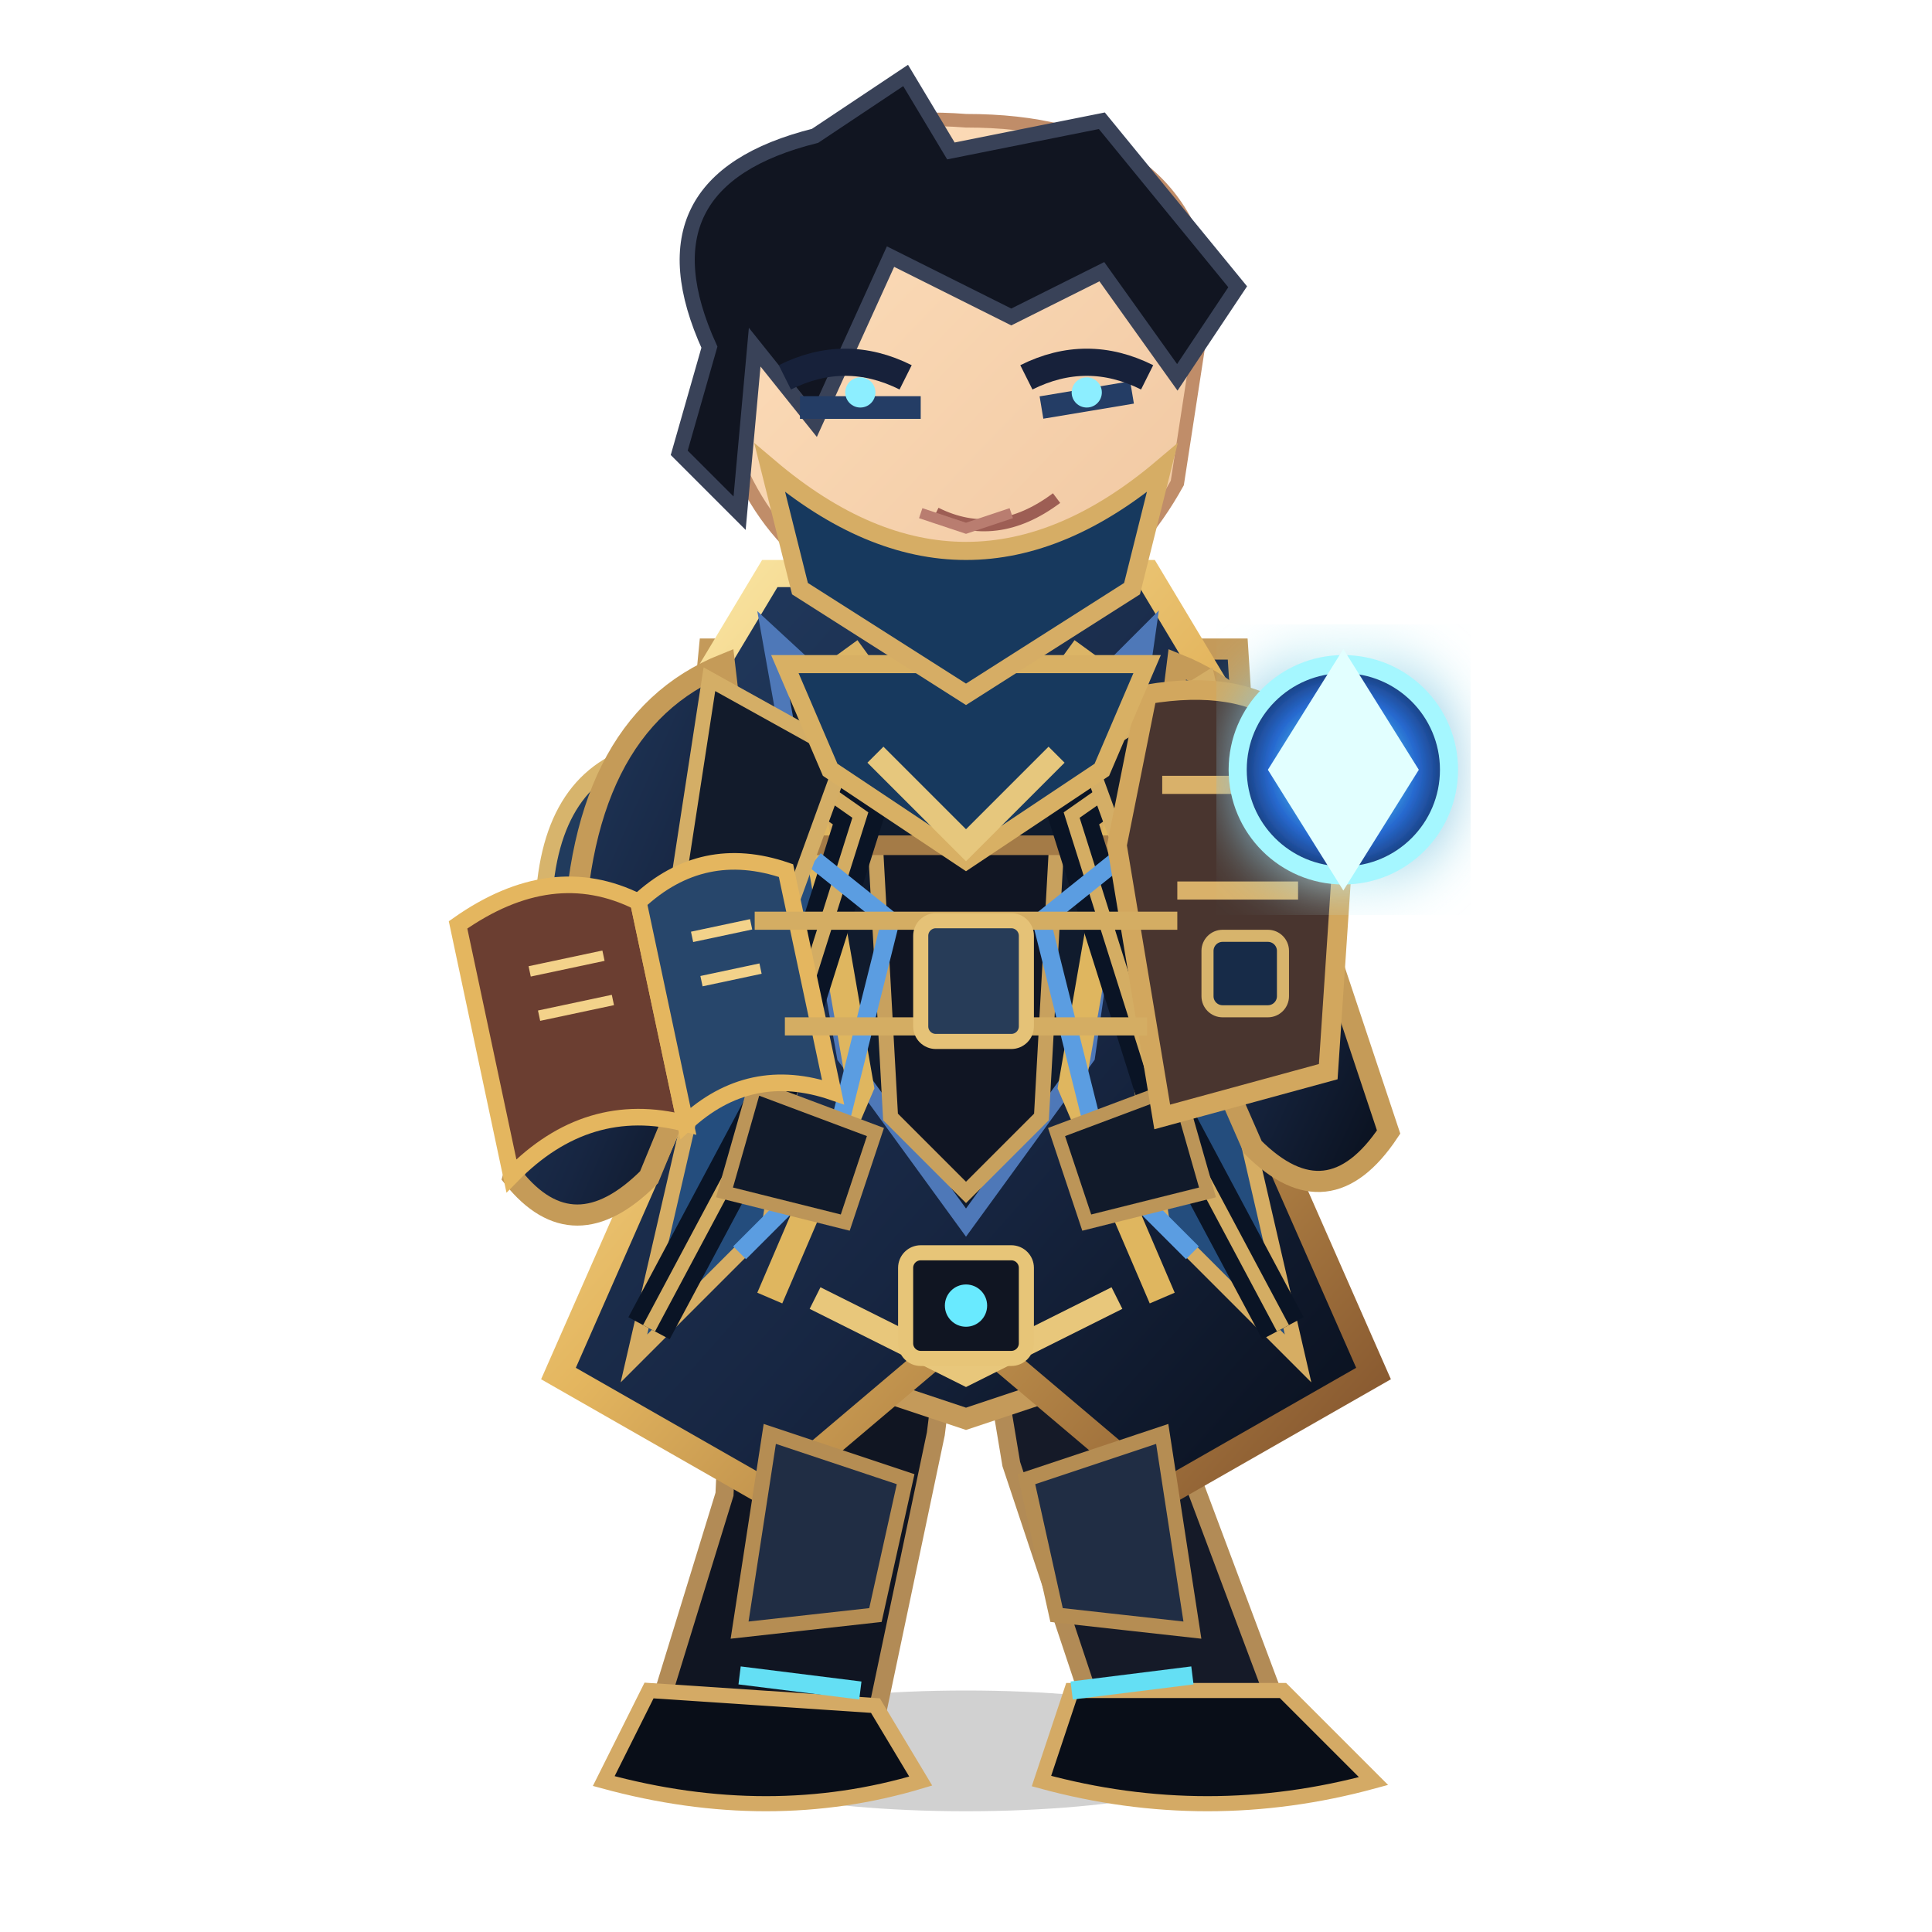
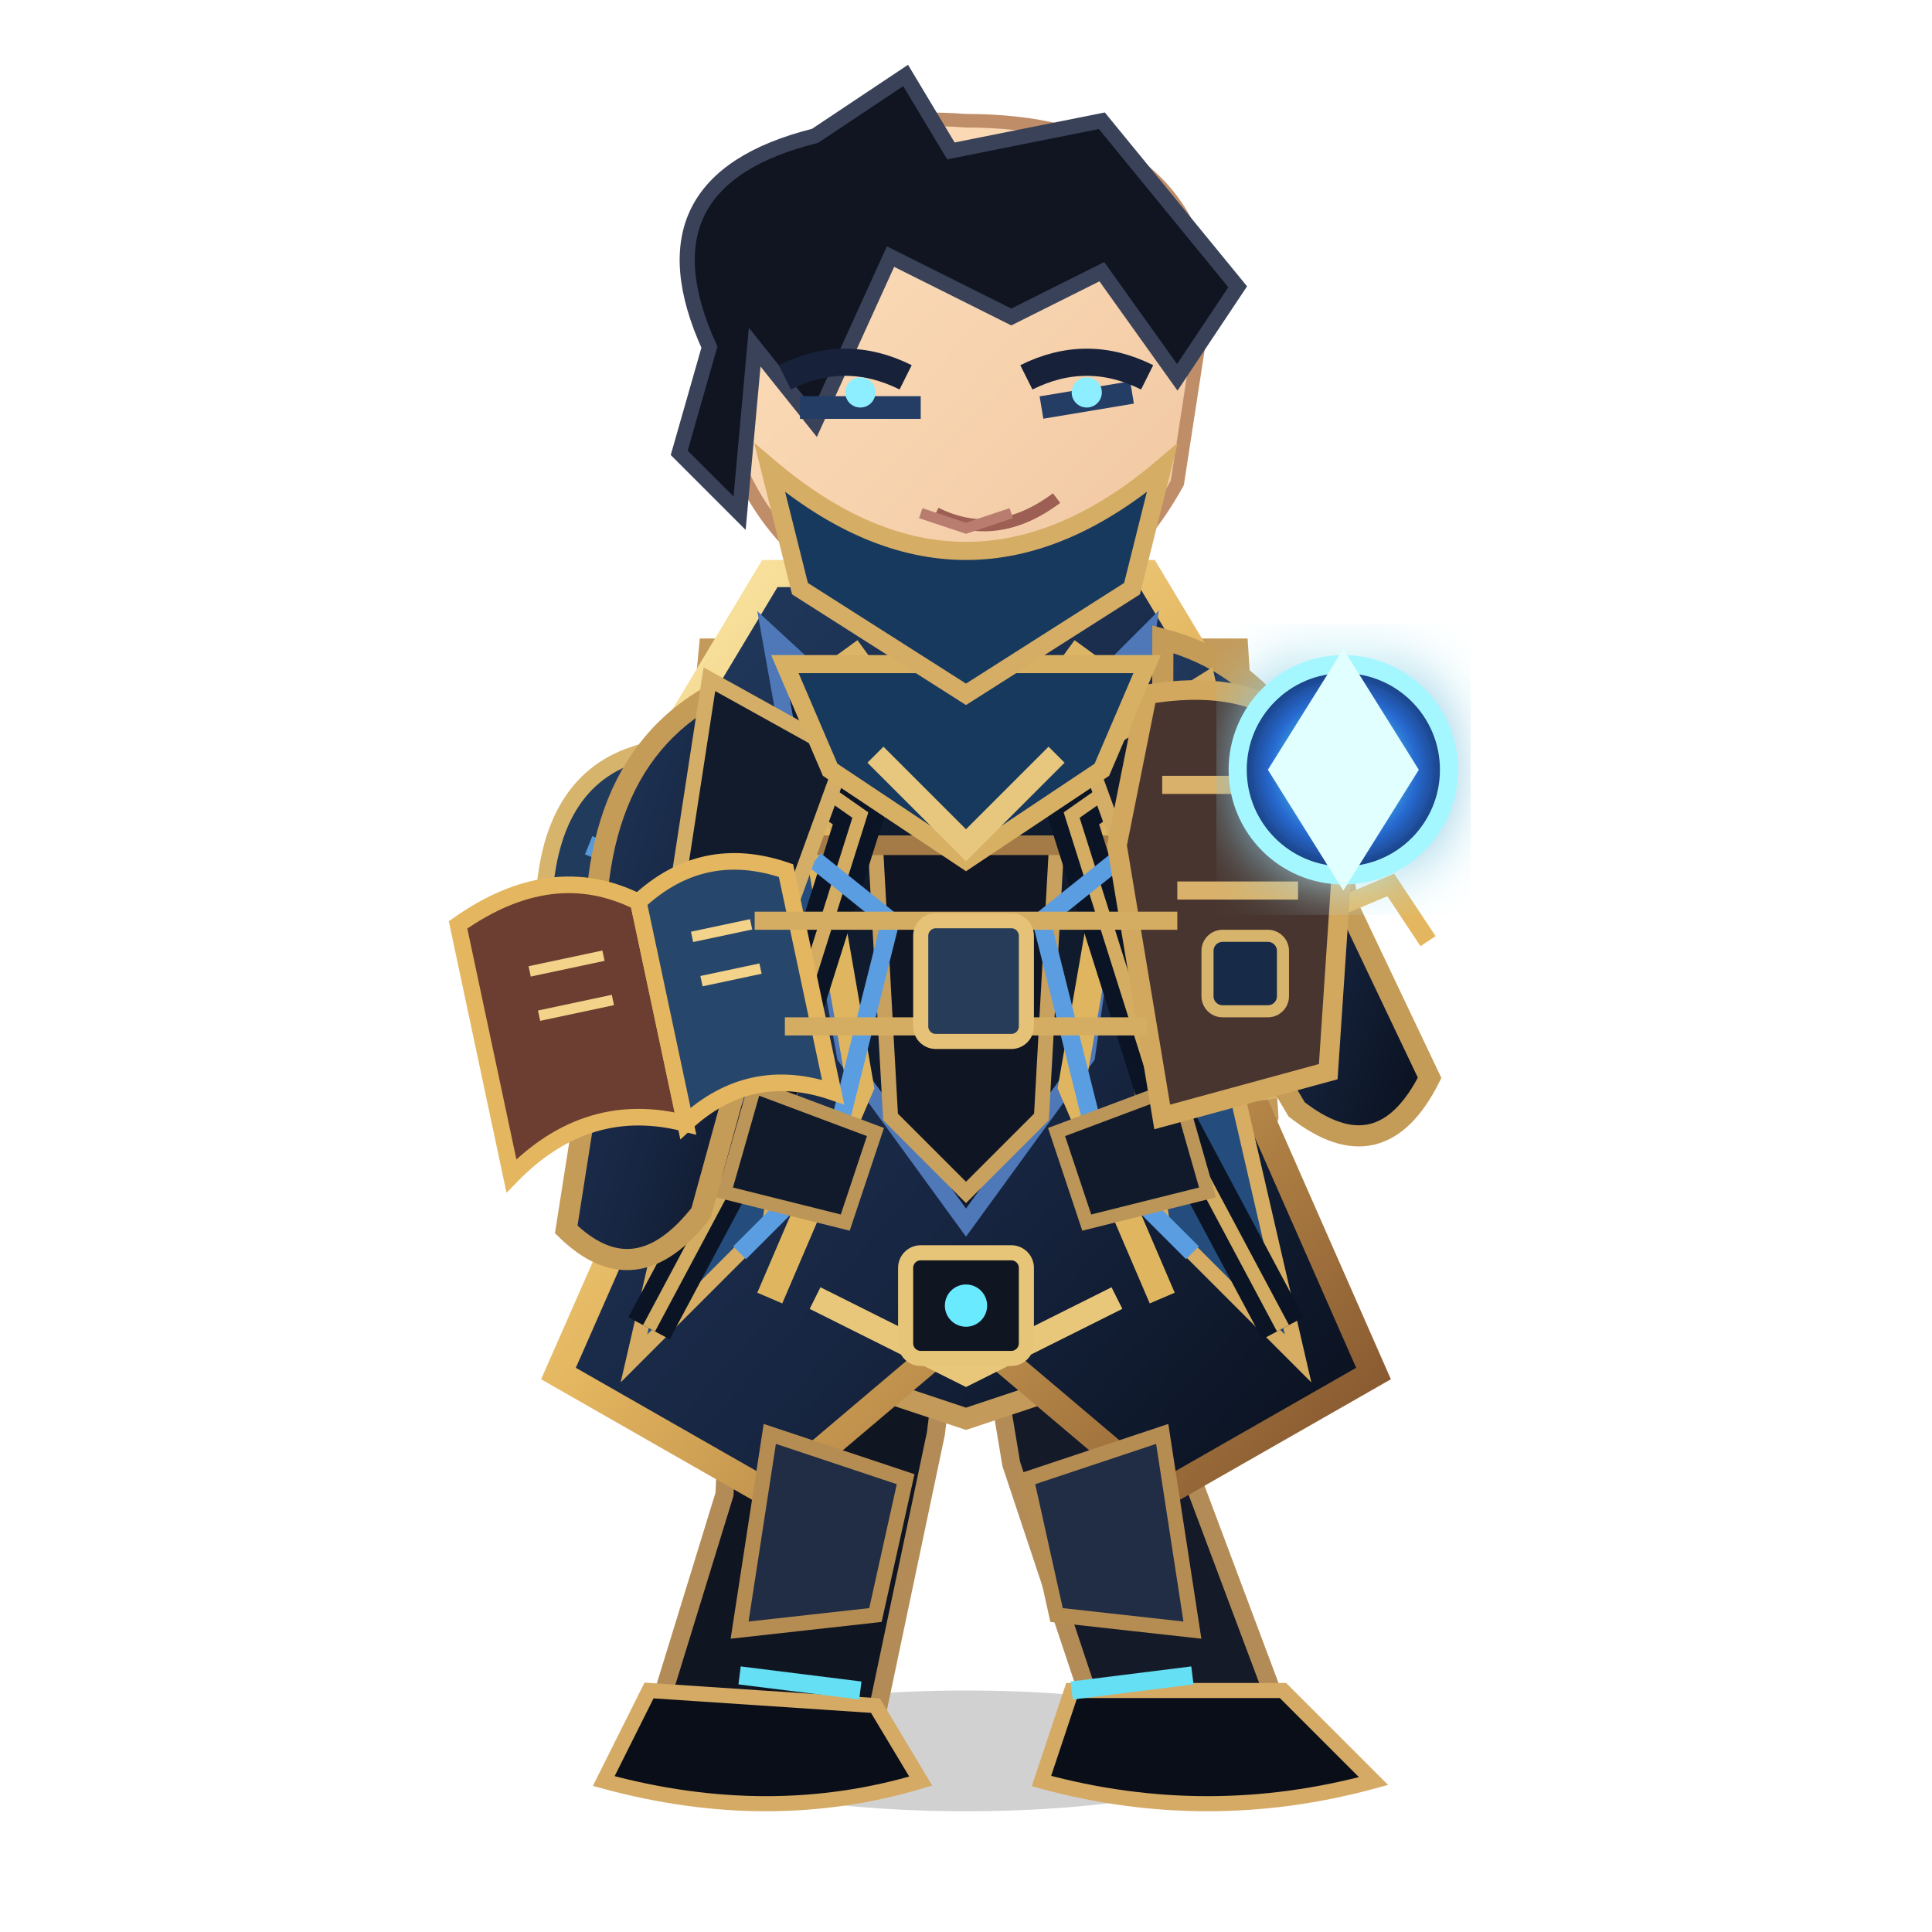
<svg xmlns="http://www.w3.org/2000/svg" width="128" height="128" viewBox="0 0 128 128" role="img" aria-label="Researcher down interact frame 2">
  <defs>
    <linearGradient id="coat" x1="0" y1="0" x2="1" y2="1">
      <stop offset="0" stop-color="#223c61" />
      <stop offset=".58" stop-color="#172642" />
      <stop offset="1" stop-color="#090f1b" />
    </linearGradient>
    <linearGradient id="gold" x1="0" y1="0" x2="1" y2="1">
      <stop stop-color="#fff0b2" />
      <stop offset=".45" stop-color="#e4b65f" />
      <stop offset="1" stop-color="#80512c" />
    </linearGradient>
    <radialGradient id="orb">
      <stop stop-color="#f0ffff" />
      <stop offset=".25" stop-color="#55e9ff" />
      <stop offset=".7" stop-color="#2769cf" />
      <stop offset="1" stop-color="#18366e" />
    </radialGradient>
    <linearGradient id="skin" x1="0" y1="0" x2="1" y2="1">
      <stop stop-color="#ffe0bd" />
      <stop offset="1" stop-color="#efc6a0" />
    </linearGradient>
    <filter id="glow">
      <feGaussianBlur stdDeviation="2.1" result="b" />
      <feMerge>
        <feMergeNode in="b" />
        <feMergeNode in="SourceGraphic" />
      </feMerge>
    </filter>
  </defs>
  <ellipse cx="64" cy="116" rx="19" ry="4" fill="#000" opacity=".18" />
  <g transform="translate(0 3)">
    <g transform="translate(0 0)">
      <path d="M49 74 L48 96 L44 109 Q49 114 58 111 L62 92 L64 76 Z" fill="#101522" stroke="#b28b56" stroke-width="1.2" />
      <path d="M64 76 L67 94 L72 109 Q78 114 85 111 L79 95 L77 74 Z" fill="#151a28" stroke="#b28b56" stroke-width="1.2" />
      <path d="M43 109 L58 110 L61 115 Q51 118 40 115 Z M71 109 L85 109 L91 115 Q80 118 69 115 Z" fill="#090e18" stroke="#d4aa65" stroke-width="1" />
      <path d="M47 40 L82 40 L84 71 L79 86 L64 91 L49 86 L44 71 Z" fill="url(#coat)" stroke="#c49a5a" stroke-width="1.4" />
      <path d="M51 35 L76 35 L82 45 L80 63 L91 88 L77 96 L64 85 L51 96 L37 88 L48 63 L45 45 Z" fill="url(#coat)" stroke="url(#gold)" stroke-width="1.8" />
      <path d="M51 39 L64 51 L76 39 L72 67 L64 78 L56 67 Z" fill="#101b2d" stroke="#4e78b8" stroke-width="1.1" />
      <path d="M48 49 L55 52 L51 78 L42 87 L48 61 Z M78 49 L73 52 L77 78 L86 87 L80 61 Z" fill="#244d7d" stroke="#d6ad63" stroke-width="1" />
      <path d="M56 40 L64 51 L72 40" fill="none" stroke="#dcb566" stroke-width="2" />
      <path d="M58 53 L70 53 L69 71 L64 76 L59 71 Z" fill="#101523" stroke="#c8a15e" stroke-width="1" />
      <path d="M53 46 L57 69 L51 83 M75 46 L71 69 L77 83" fill="none" stroke="#dfb65f" stroke-width="1.8" />
      <path d="M47 53 L81 53" stroke="#a47b47" stroke-width="1.3" />
      <path d="M47 44 L57 51 L51 70 L43 85 M81 44 L71 51 L77 70 L85 85" fill="none" stroke="#0a1425" stroke-width="3.1" />
      <path d="M47 44 L57 51 L51 70 L43 85 M81 44 L71 51 L77 70 L85 85" fill="none" stroke="#d4ad63" stroke-width=".9" />
      <path d="M54 54 L59 58 L55 74 L49 80 M74 54 L69 58 L73 74 L79 80" fill="none" stroke="#5b9de1" stroke-width="1.2" />
      <path d="M54 83 L64 88 L74 83" fill="none" stroke="#e8c77b" stroke-width="1.6" />
      <rect x="60" y="80" width="8" height="7" rx="1" fill="#101522" stroke="#e7c578" stroke-width="1" />
      <circle cx="64" cy="83.5" r="1.4" fill="#69eaff" />
      <path d="M42 47 Q36 49 36 58 L38 69 L45 70 L48 58 Z" fill="#213b5d" stroke="#d7b46c" stroke-width="1.1" />
      <path d="M39 53 L44 55 L42 64" fill="none" stroke="#5799d9" stroke-width="1.3" />
      <path d="M81 47 Q88 49 88 58 L86 69 L79 70 L76 58 Z" fill="#172944" stroke="#d7b46c" stroke-width="1.1" />
      <path d="M80 54 L85 56 L83 64" fill="none" stroke="#5799d9" stroke-width="1.3" />
      <path d="M50 69 L58 72 L56 78 L48 76 Z M70 72 L78 69 L80 76 L72 78 Z" fill="#111a2a" stroke="#bc9558" stroke-width=".9" />
      <path d="M51 92 L60 95 L58 104 L49 105 Z M68 95 L77 92 L79 105 L70 104 Z" fill="#202d44" stroke="#b58d53" stroke-width="1" />
      <path d="M49 108 L57 109 M71 109 L79 108" stroke="#64dff4" stroke-width="1.2" />
-       <path d="M48 41 Q38 45 38 61 L34 75 Q38 80 43 75 L50 58 Z" fill="url(#coat)" stroke="#c59b58" stroke-width="1.4" />
-       <path d="M78 41 Q88 45 88 60 L92 72 Q88 78 83 73 L76 57 Z" fill="url(#coat)" stroke="#c59b58" stroke-width="1.4" />
+       <g transform="rotate(-7 64 48)">
+         <path d="M48 41 Q38 45 38 61 L34 75 Q38 80 43 75 L50 58 Z" fill="url(#coat)" stroke="#c59b58" stroke-width="1.4" />
+         <path d="M78 41 Q88 45 88 60 L92 72 Q88 78 83 73 L76 57 Z" fill="url(#coat)" stroke="#c59b58" stroke-width="1.4" />
+         <path d="M84 61 L91 59 L93 63" stroke="#e4b65f" stroke-width="1.2" fill="none" />
+       </g>
      <path d="M47 42 L56 47 L52 58 L45 55 Z M80 42 L72 47 L76 58 L83 55 Z" fill="#121b2b" stroke="#d4ae66" stroke-width="1" />
      <path d="M76 43 Q88 41 89 53 L88 68 L77 71 L74 53 Z" fill="#49352f" stroke="#d2a75e" stroke-width="1.3" />
      <path d="M77 49 L87 49 M78 56 L86 56" stroke="#d9b16a" stroke-width="1.2" />
      <rect x="80" y="59" width="5" height="5" rx="1" fill="#172b48" stroke="#d7b46c" stroke-width=".8" />
      <g transform="rotate(-12 42 65)">
        <path d="M32 56 Q39 53 44 57 L44 72 Q38 69 32 73 Z" fill="#6b3e31" stroke="#e4b65f" stroke-width="1.1" />
        <path d="M44 57 Q49 54 54 57 L54 72 Q49 69 44 72 Z" fill="#27466b" stroke="#e4b65f" stroke-width="1.1" />
        <path d="M36 60 L41 60 M36 63 L41 63 M47 60 L51 60 M47 63 L51 63" stroke="#f3d28a" stroke-width=".7" />
      </g>
      <path d="M52 41 L76 41 L73 48 L64 54 L55 48 Z" fill="#17395e" stroke="#d8b064" stroke-width="1.2" />
      <path d="M58 47 L64 53 L70 47" fill="none" stroke="#e6c77d" stroke-width="1.5" />
      <path d="M50 58 L78 58 M52 65 L76 65" stroke="#d4ad63" stroke-width="1.2" />
      <rect x="61" y="58" width="7" height="8" rx="1" fill="#273c58" stroke="#e5c277" stroke-width="1" />
      <path d="M48 14 Q51 4 64 5 Q78 5 80 16 L78 29 Q73 38 64 38 Q53 37 49 28 Z" fill="url(#skin)" stroke="#c08d69" stroke-width=".9" />
      <path d="M47 20 Q42 9 54 6 L60 2 L63 7 L73 5 L82 16 L78 22 L73 15 L67 18 L59 14 L54 25 L50 20 L49 31 L45 27 Z" fill="#111521" stroke="#394258" stroke-width="1" />
      <path d="M53 24 L61 24 M69 24 L75 23" stroke="#243d65" stroke-width="1.5" />
      <path d="M62 31 Q66 33 70 30" fill="none" stroke="#9d5e54" stroke-width=".8" />
      <path d="M52 22 Q56 20 60 22 M68 22 Q72 20 76 22" fill="none" stroke="#17213a" stroke-width="1.8" />
      <circle cx="57" cy="23" r="1" fill="#8ceeff" />
      <circle cx="72" cy="23" r="1" fill="#8ceeff" />
      <path d="M61 31 L64 32 L67 31" fill="none" stroke="#b97d70" stroke-width=".7" />
      <path d="M51 28 Q64 39 77 28 L75 36 L64 43 L53 36 Z" fill="#17395e" stroke="#d6ad65" stroke-width="1.2" />
      <g filter="url(#glow)">
        <circle cx="89" cy="48" r="7" fill="url(#orb)" stroke="#a5f7ff" stroke-width="1.2" />
        <path d="M84 48 L89 40 L94 48 L89 56 Z" fill="#e2ffff" />
      </g>
    </g>
  </g>
</svg>
